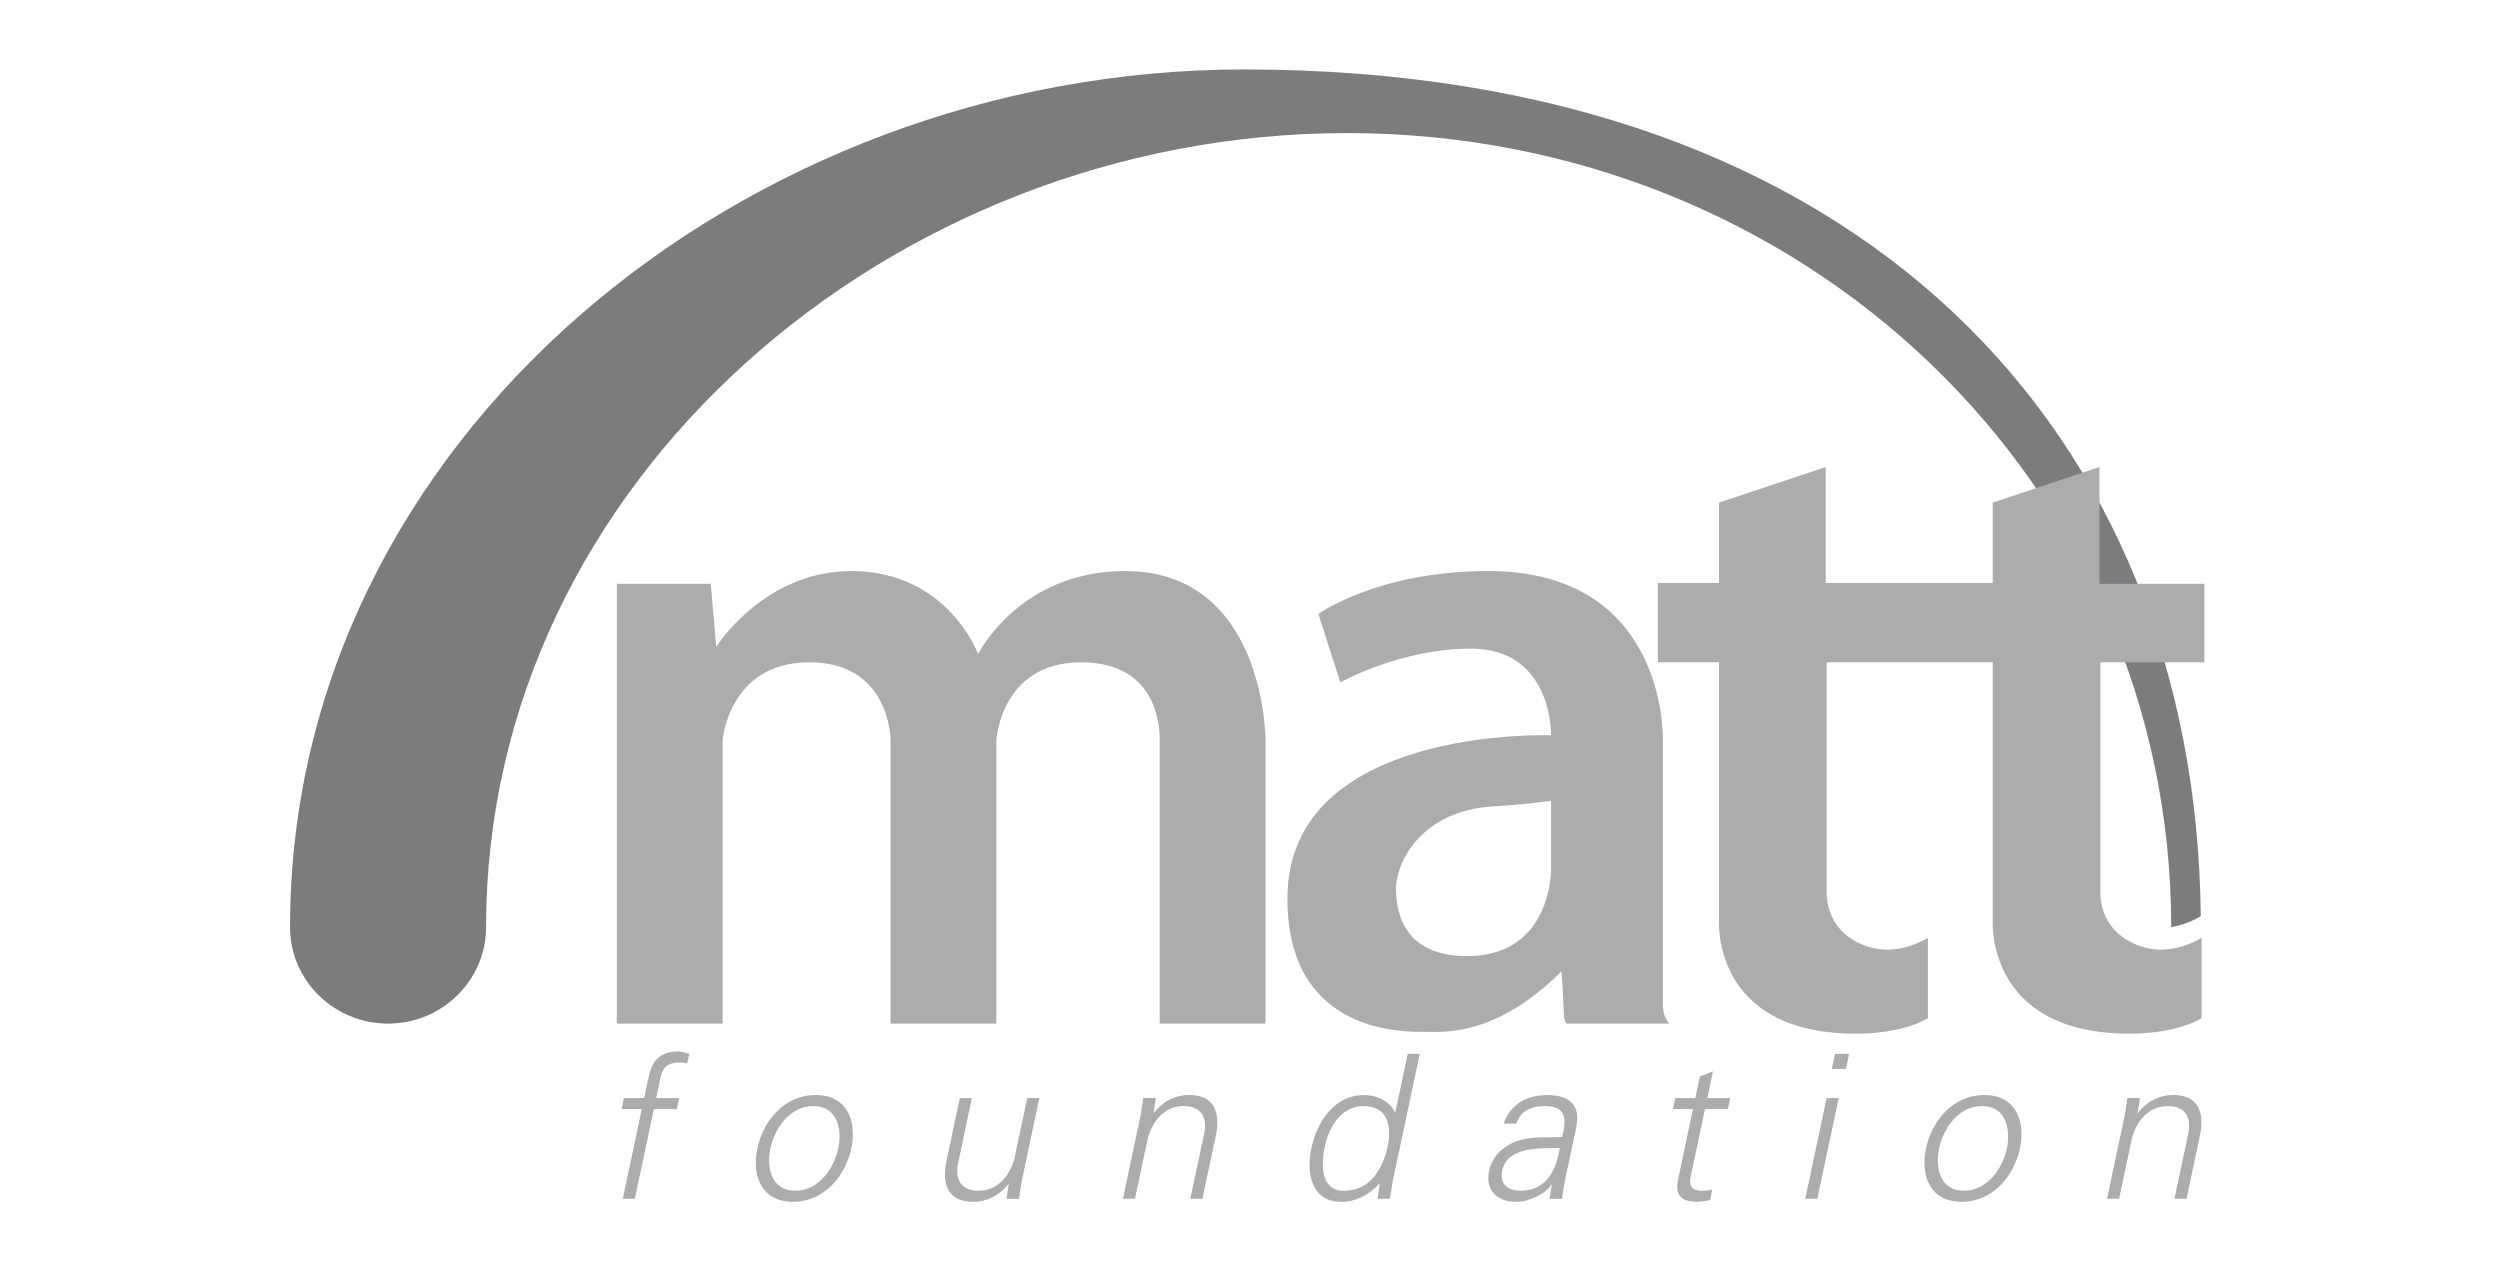
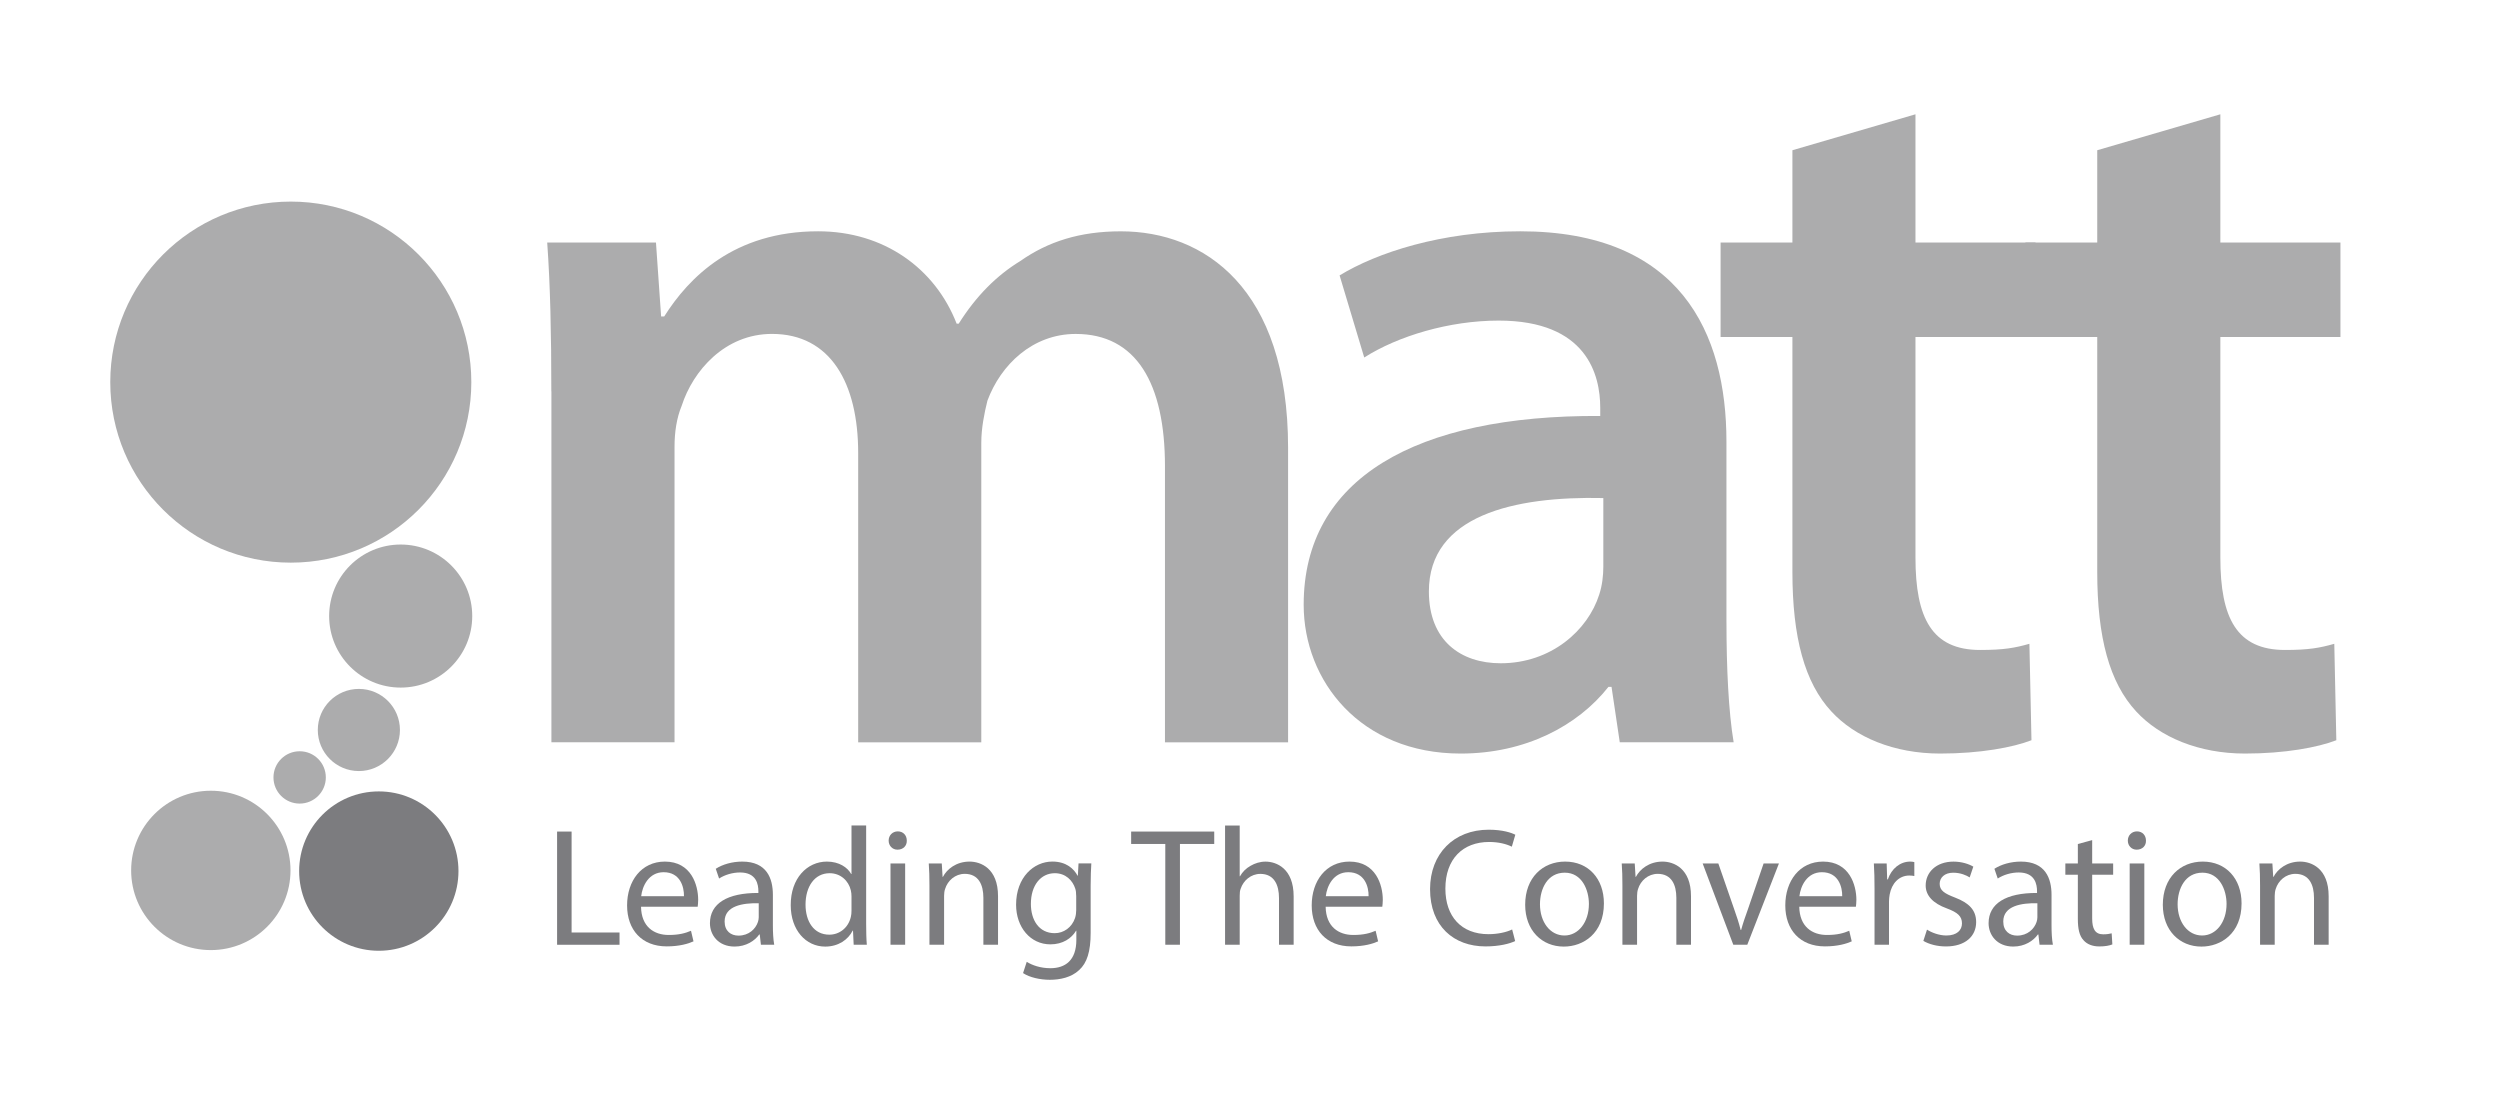
- <svg xmlns="http://www.w3.org/2000/svg" version="1.1" id="Layer_1" x="0px" y="0px" viewBox="0 0 612 312" style="enable-background:new 0 0 612 312;" xml:space="preserve">
+ <svg xmlns="http://www.w3.org/2000/svg" version="1.1" id="Layer_2" x="0px" y="0px" viewBox="0 0 850 372" style="enable-background:new 0 0 850 372;" xml:space="preserve">
  <style type="text/css">
- 	.st0{fill-rule:evenodd;clip-rule:evenodd;fill:#7C7C7F;}
- 	.st1{fill-rule:evenodd;clip-rule:evenodd;fill:#ACACAD;}
+ 	.st0{fill:#7C7C7F;}
+ 	.st1{fill:#ACACAD;}
</style>
  <g>
-     <path class="st0" d="M531.51,226.96c4.21-0.69,7.24-2.7,7.24-2.7C537.54,106.55,456.46,17,304.53,17C181.87,17,71,107.95,71,226.96   c0,13.04,10.74,23.62,23.99,23.62c13.25,0,24-10.58,24-23.62c0-109.13,99.29-194.38,210.73-194.38   C441.16,32.58,531.51,117.83,531.51,226.96L531.51,226.96z" />
-     <path class="st1" d="M150.99,142.92v107.66h25.91v-69.46c0,0,1.56-18.99,21.22-18.99c19.66,0,19.88,18.54,19.88,18.99v69.46h25.91   v-69.46c0,0,1.12-18.99,20.77-18.99s19.21,17.65,19.21,18.99v69.46h25.91v-69.46c0,0,0-41.32-34.4-41.32   c-25.91,0-35.96,20.33-35.96,20.33s-7.37-20.33-31.05-20.33c-21.44,0-33.06,18.54-33.06,18.54L174,142.92H150.99L150.99,142.92z    M379.71,196.02v16.81c0,0,0.22,21.22-20.55,21.22c-14.19,0-17.42-8.94-17.42-16.53c0-6.54,6.36-19.1,23.67-20.1   C373.72,196.94,379.71,196.02,379.71,196.02L379.71,196.02z M322.75,150.29l5.36,16.75c0,0,14.74-8.26,31.94-8.26   c20.1,0,19.66,21.22,19.66,21.22s-64.55-2.46-64.55,39.98c0,33.73,29.48,32.61,33.73,32.61c4.24,0,17.2,1.34,33.28-14.74   c0.22-0.22,0.6,8.92,0.67,10.39c0.11,2.34,0.78,2.34,0.78,2.34h25.02c0,0-1.56-1.57-1.56-4.47v-65c0,0,1.23-41.32-42.77-41.32   C337.27,139.79,322.75,150.29,322.75,150.29L322.75,150.29z M447.16,162.13v56.06c0,10.5,9.16,14.29,14.74,14.29   c5.58,0,10.05-2.9,10.05-2.9v19.66c0,0-5.58,3.8-17.64,3.8c-35.51,0-33.5-27.92-33.5-27.92v-62.99h-14.97V142.7h14.97v-19.66   l26.13-8.71v28.37h40.87v-19.66l26.13-8.71v28.59h25.69v19.21h-25.46v56.06c0,10.5,9.16,14.29,14.74,14.29s10.05-2.9,10.05-2.9   v19.66c0,0-5.58,3.8-17.64,3.8c-35.51,0-33.5-27.92-33.5-27.92v-62.99H447.16L447.16,162.13z" />
-     <path class="st1" d="M521.77,279.26c0.94-4.42,4.02-8.5,8.88-8.5c4.03,0,5.95,2.51,5.04,6.78l-3.38,15.92h2.95l3.28-15.43   c0.61-2.85,1.48-9.98-6.58-9.98c-3.19,0-6.3,1.43-8.67,4.47l0.55-3.74h-3.05c-0.26,1.67-0.53,3.64-0.93,5.55l-4.06,19.12h2.95   L521.77,279.26L521.77,279.26z M485.76,268.06c-7.86,0-12.9,6.58-14.28,13.07c-1.38,6.49,0.86,13.07,8.72,13.07   c7.86,0,12.9-6.58,14.28-13.07C495.86,274.64,493.62,268.06,485.76,268.06L485.76,268.06z M491.29,281.13   c-0.97,4.57-4.56,10.37-10.51,10.37c-5.95,0-7.07-5.8-6.1-10.37c0.97-4.57,4.56-10.37,10.51-10.37   C491.13,270.76,492.26,276.56,491.29,281.13L491.29,281.13z M452.66,257.99h-3.44l-0.78,3.68h3.44L452.66,257.99L452.66,257.99z    M447.17,268.79l-5.24,24.67h2.95l5.24-24.67H447.17L447.17,268.79z M411.18,286.88c-0.71,3.34-1.9,7.32,4.34,7.32   c0.98,0,2.11-0.2,3.09-0.44l0.54-2.56c-0.84,0.25-1.73,0.3-2.62,0.3c-2.26,0-3.18-1.23-2.65-3.49l3.51-16.51h5.6l0.57-2.7h-5.6   l1.39-6.54l-3.22,1.28l-1.12,5.26h-4.91l-0.58,2.7h4.92L411.18,286.88L411.18,286.88z M382.41,278.33c-3.63,0.2-7.8-0.29-11.4,1.13   c-3.21,1.23-5.77,3.78-6.48,7.13c-1.02,4.82,2.02,7.62,6.59,7.62c3.34,0,7.05-1.96,8.57-4.03l0.22-0.34l-0.58,3.64h3.05   c0.26-1.67,0.48-3.64,0.94-5.55l2.49-11.7c1.3-5.65-1.56-8.16-7.01-8.16c-4.72,0-8.91,1.92-10.72,6.98h3.14   c1.1-3.34,3.86-4.28,6.95-4.28c3.49,0,5.28,1.28,4.72,5.31L382.41,278.33L382.41,278.33z M367.73,286.58   c1.32-6.19,9.9-5.41,14.1-5.55c-0.8,5.16-3.16,10.47-9.6,10.47C369.24,291.5,367.02,289.92,367.73,286.58L367.73,286.58z    M337.21,293.46h3.05c0.26-1.67,0.53-3.64,0.94-5.55l6.36-29.92h-2.95l-3.07,14.45c-1.22-2.8-4.33-4.37-7.62-4.37   c-7.32,0-11.52,6.58-12.88,12.97c-1.32,6.19,0,13.17,7.32,13.17c3.44,0,6.78-1.62,9.42-4.57L337.21,293.46L337.21,293.46z    M339.72,280.54c-1.19,5.6-4.29,10.96-10.73,10.96c-5.65,0-5.65-6.24-4.68-10.81c1-4.72,3.93-9.93,9.53-9.93   C339.58,270.76,340.78,275.53,339.72,280.54L339.72,280.54z M280.86,279.26c0.94-4.42,4.02-8.5,8.88-8.5   c4.03,0,5.95,2.51,5.04,6.78l-3.38,15.92h2.95l3.28-15.43c0.61-2.85,1.48-9.98-6.58-9.98c-3.19,0-6.3,1.43-8.67,4.47l0.55-3.74   h-3.05c-0.26,1.67-0.53,3.64-0.93,5.55l-4.06,19.12h2.95L280.86,279.26L280.86,279.26z M248.46,283c-0.94,4.42-4.02,8.5-8.88,8.5   c-4.03,0-5.95-2.51-5.04-6.78l3.38-15.92h-2.95l-3.28,15.43c-0.61,2.85-1.48,9.98,6.58,9.98c3.19,0,6.3-1.42,8.67-4.47l-0.55,3.74   h3.05c0.26-1.67,0.53-3.64,0.93-5.55l4.06-19.12h-2.95L248.46,283L248.46,283z M199.68,268.06c-7.86,0-12.9,6.58-14.28,13.07   c-1.38,6.49,0.86,13.07,8.72,13.07c7.86,0,12.9-6.58,14.28-13.07C209.78,274.64,207.54,268.06,199.68,268.06L199.68,268.06z    M205.2,281.13c-0.97,4.57-4.56,10.37-10.51,10.37c-5.95,0-7.07-5.8-6.1-10.37c0.97-4.57,4.56-10.37,10.51-10.37   C205.05,270.76,206.18,276.56,205.2,281.13L205.2,281.13z M155.4,293.46l4.67-21.96h5.6l0.57-2.7h-5.6l0.67-3.14   c0.6-3.54,1.13-5.55,5.16-5.55c0.59,0,1.21,0.1,1.78,0.2l0.49-2.31c-0.83-0.25-1.74-0.59-2.68-0.59c-4.23,0-6.35,1.92-7.25,6.14   l-1.12,5.26h-4.96l-0.57,2.7h4.96l-4.67,21.96H155.4L155.4,293.46z" />
+     <g>
+       <path class="st0" d="M189.41,282.73h4.93v34.32h16.3v4.17h-21.23V282.73z" />
+       <path class="st0" d="M217.95,308.3c0.11,6.8,4.42,9.59,9.4,9.59c3.57,0,5.72-0.63,7.59-1.43l0.85,3.6    c-1.75,0.8-4.76,1.71-9.11,1.71c-8.44,0-13.47-5.6-13.47-13.93c0-8.33,4.87-14.9,12.85-14.9c8.94,0,11.32,7.94,11.32,13.02    c0,1.03-0.11,1.83-0.17,2.34H217.95z M232.55,304.71c0.06-3.2-1.3-8.16-6.91-8.16c-5.04,0-7.25,4.68-7.64,8.16H232.55z" />
+       <path class="st0" d="M258.71,321.21l-0.4-3.49h-0.17c-1.53,2.17-4.47,4.11-8.38,4.11c-5.55,0-8.38-3.94-8.38-7.94    c0-6.68,5.89-10.34,16.47-10.28v-0.57c0-2.29-0.62-6.4-6.23-6.4c-2.55,0-5.21,0.8-7.13,2.06l-1.13-3.31    c2.26-1.48,5.55-2.45,9-2.45c8.38,0,10.42,5.77,10.42,11.31v10.33c0,2.4,0.11,4.74,0.45,6.62H258.71z M257.98,307.1    c-5.44-0.11-11.61,0.86-11.61,6.22c0,3.25,2.15,4.79,4.7,4.79c3.57,0,5.83-2.28,6.62-4.62c0.17-0.52,0.28-1.09,0.28-1.6V307.1z" />
+       <path class="st0" d="M294.49,280.67v33.4c0,2.45,0.06,5.25,0.23,7.14h-4.47l-0.23-4.8h-0.11c-1.53,3.08-4.87,5.43-9.34,5.43    c-6.62,0-11.72-5.66-11.72-14.05c-0.06-9.2,5.6-14.85,12.29-14.85c4.19,0,7.02,2,8.26,4.22h0.11v-16.5H294.49z M289.51,304.82    c0-0.63-0.06-1.49-0.23-2.11c-0.74-3.2-3.45-5.82-7.19-5.82c-5.15,0-8.21,4.57-8.21,10.68c0,5.6,2.72,10.22,8.1,10.22    c3.34,0,6.4-2.23,7.3-6c0.17-0.68,0.23-1.37,0.23-2.17V304.82z" />
+       <path class="st0" d="M308.31,285.81c0.06,1.71-1.19,3.08-3.17,3.08c-1.75,0-3-1.37-3-3.08c0-1.77,1.3-3.14,3.11-3.14    C307.12,282.67,308.31,284.04,308.31,285.81z M302.77,321.21v-27.64h4.98v27.64H302.77z" />
+       <path class="st0" d="M316.01,301.05c0-2.86-0.06-5.2-0.23-7.48h4.42l0.28,4.57h0.11c1.36-2.63,4.53-5.2,9.06-5.2    c3.79,0,9.68,2.28,9.68,11.76v16.5h-4.98v-15.93c0-4.45-1.64-8.16-6.34-8.16c-3.28,0-5.83,2.34-6.68,5.14    c-0.23,0.63-0.34,1.48-0.34,2.34v16.62h-4.98V301.05z" />
+       <path class="st0" d="M371.05,293.57c-0.11,2-0.23,4.22-0.23,7.59v16.04c0,6.34-1.25,10.22-3.91,12.62    c-2.66,2.51-6.51,3.31-9.96,3.31c-3.28,0-6.91-0.8-9.11-2.28l1.25-3.83c1.81,1.14,4.64,2.17,8.04,2.17c5.09,0,8.83-2.68,8.83-9.65    v-3.08h-0.11c-1.53,2.57-4.47,4.62-8.72,4.62c-6.79,0-11.66-5.82-11.66-13.47c0-9.37,6.06-14.68,12.34-14.68    c4.75,0,7.36,2.51,8.55,4.8h0.11l0.23-4.17H371.05z M365.89,304.48c0-0.85-0.06-1.6-0.28-2.28c-0.91-2.91-3.34-5.31-6.96-5.31    c-4.75,0-8.15,4.05-8.15,10.45c0,5.43,2.72,9.94,8.1,9.94c3.06,0,5.83-1.94,6.91-5.14c0.28-0.86,0.4-1.83,0.4-2.69V304.48z" />
+       <path class="st0" d="M396.19,286.95h-11.6v-4.22h28.25v4.22h-11.66v34.26h-4.98V286.95z" />
+       <path class="st0" d="M416.52,280.67h4.98v17.25h0.11c0.79-1.43,2.04-2.69,3.57-3.54c1.47-0.86,3.23-1.43,5.09-1.43    c3.68,0,9.57,2.28,9.57,11.82v16.45h-4.98v-15.88c0-4.45-1.64-8.22-6.34-8.22c-3.23,0-5.77,2.28-6.68,5.02    c-0.28,0.69-0.34,1.43-0.34,2.4v16.67h-4.98V280.67z" />
+       <path class="st0" d="M450.72,308.3c0.11,6.8,4.42,9.59,9.4,9.59c3.57,0,5.72-0.63,7.59-1.43l0.85,3.6    c-1.75,0.8-4.75,1.71-9.11,1.71c-8.43,0-13.47-5.6-13.47-13.93c0-8.33,4.87-14.9,12.85-14.9c8.94,0,11.32,7.94,11.32,13.02    c0,1.03-0.11,1.83-0.17,2.34H450.72z M465.32,304.71c0.06-3.2-1.3-8.16-6.91-8.16c-5.04,0-7.25,4.68-7.64,8.16H465.32z" />
+       <path class="st0" d="M515.15,319.95c-1.81,0.91-5.44,1.83-10.08,1.83c-10.76,0-18.85-6.85-18.85-19.47    c0-12.05,8.1-20.21,19.93-20.21c4.75,0,7.75,1.03,9.06,1.71l-1.19,4.06c-1.87-0.92-4.53-1.6-7.7-1.6    c-8.95,0-14.89,5.76-14.89,15.87c0,9.42,5.38,15.48,14.66,15.48c3,0,6.06-0.63,8.04-1.6L515.15,319.95z" />
+       <path class="st0" d="M545.33,307.16c0,10.22-7.02,14.68-13.64,14.68c-7.42,0-13.13-5.48-13.13-14.22c0-9.25,6-14.68,13.59-14.68    C540.01,292.94,545.33,298.71,545.33,307.16z M523.59,307.45c0,6.05,3.45,10.62,8.32,10.62c4.75,0,8.32-4.51,8.32-10.74    c0-4.68-2.32-10.62-8.21-10.62C526.14,296.71,523.59,302.19,523.59,307.45z" />
+       <path class="st0" d="M551.62,301.05c0-2.86-0.06-5.2-0.23-7.48h4.42l0.28,4.57h0.11c1.36-2.63,4.53-5.2,9.06-5.2    c3.79,0,9.68,2.28,9.68,11.76v16.5h-4.98v-15.93c0-4.45-1.64-8.16-6.34-8.16c-3.28,0-5.83,2.34-6.68,5.14    c-0.22,0.63-0.34,1.48-0.34,2.34v16.62h-4.98V301.05z" />
+       <path class="st0" d="M584.23,293.57l5.38,15.53c0.91,2.51,1.64,4.8,2.21,7.08h0.17c0.62-2.28,1.41-4.57,2.32-7.08l5.32-15.53h5.21    l-10.76,27.64h-4.76l-10.42-27.64H584.23z" />
+       <path class="st0" d="M611.75,308.3c0.11,6.8,4.42,9.59,9.4,9.59c3.57,0,5.72-0.63,7.59-1.43l0.85,3.6    c-1.76,0.8-4.75,1.71-9.12,1.71c-8.43,0-13.47-5.6-13.47-13.93c0-8.33,4.87-14.9,12.85-14.9c8.94,0,11.32,7.94,11.32,13.02    c0,1.03-0.11,1.83-0.17,2.34H611.75z M626.35,304.71c0.06-3.2-1.3-8.16-6.91-8.16c-5.04,0-7.25,4.68-7.64,8.16H626.35z" />
+       <path class="st0" d="M637.34,302.19c0-3.26-0.06-6.05-0.23-8.62h4.36l0.17,5.42h0.23c1.24-3.71,4.24-6.05,7.58-6.05    c0.57,0,0.96,0.06,1.42,0.17v4.74c-0.51-0.11-1.02-0.17-1.7-0.17c-3.51,0-6,2.68-6.68,6.45c-0.11,0.69-0.23,1.49-0.23,2.34v14.73    h-4.92V302.19z" />
+       <path class="st0" d="M655.18,316.07c1.47,0.97,4.08,2,6.57,2c3.62,0,5.32-1.83,5.32-4.11c0-2.4-1.42-3.71-5.09-5.08    c-4.92-1.77-7.25-4.51-7.25-7.82c0-4.46,3.57-8.11,9.46-8.11c2.77,0,5.21,0.8,6.74,1.71l-1.24,3.66c-1.08-0.69-3.06-1.6-5.61-1.6    c-2.94,0-4.59,1.71-4.59,3.77c0,2.28,1.64,3.31,5.21,4.68c4.75,1.83,7.19,4.23,7.19,8.34c0,4.85-3.74,8.28-10.25,8.28    c-3,0-5.77-0.74-7.7-1.89L655.18,316.07z" />
+       <path class="st0" d="M693.45,321.21l-0.4-3.49h-0.17c-1.53,2.17-4.47,4.11-8.38,4.11c-5.55,0-8.38-3.94-8.38-7.94    c0-6.68,5.89-10.34,16.47-10.28v-0.57c0-2.29-0.62-6.4-6.23-6.4c-2.55,0-5.21,0.8-7.13,2.06l-1.13-3.31    c2.26-1.48,5.55-2.45,9-2.45c8.38,0,10.42,5.77,10.42,11.31v10.33c0,2.4,0.11,4.74,0.46,6.62H693.45z M692.72,307.1    c-5.43-0.11-11.61,0.86-11.61,6.22c0,3.25,2.15,4.79,4.7,4.79c3.57,0,5.83-2.28,6.62-4.62c0.17-0.52,0.28-1.09,0.28-1.6V307.1z" />
+       <path class="st0" d="M711.34,285.64v7.94h7.13v3.82h-7.13v14.9c0,3.42,0.96,5.37,3.74,5.37c1.3,0,2.26-0.17,2.89-0.34l0.23,3.77    c-0.96,0.4-2.49,0.69-4.42,0.69c-2.32,0-4.19-0.74-5.38-2.11c-1.42-1.49-1.93-3.94-1.93-7.2V297.4h-4.25v-3.82h4.25v-6.62    L711.34,285.64z" />
+       <path class="st0" d="M729.63,285.81c0.06,1.71-1.19,3.08-3.17,3.08c-1.76,0-3-1.37-3-3.08c0-1.77,1.3-3.14,3.11-3.14    C728.44,282.67,729.63,284.04,729.63,285.81z M724.09,321.21v-27.64h4.98v27.64H724.09z" />
+       <path class="st0" d="M762.13,307.16c0,10.22-7.02,14.68-13.64,14.68c-7.42,0-13.13-5.48-13.13-14.22c0-9.25,6-14.68,13.59-14.68    C756.81,292.94,762.13,298.71,762.13,307.16z M740.39,307.45c0,6.05,3.45,10.62,8.32,10.62c4.75,0,8.32-4.51,8.32-10.74    c0-4.68-2.32-10.62-8.21-10.62C742.94,296.71,740.39,302.19,740.39,307.45z" />
+       <path class="st0" d="M768.42,301.05c0-2.86-0.06-5.2-0.23-7.48h4.42l0.28,4.57h0.11c1.36-2.63,4.53-5.2,9.06-5.2    c3.79,0,9.68,2.28,9.68,11.76v16.5h-4.98v-15.93c0-4.45-1.64-8.16-6.34-8.16c-3.28,0-5.83,2.34-6.68,5.14    c-0.22,0.63-0.34,1.48-0.34,2.34v16.62h-4.98V301.05z" />
+     </g>
+     <g>
+       <path class="st1" d="M187.45,133.07c0-19.54-0.35-35.94-1.4-50.6h36.98l1.75,25.13h1.05c8.37-13.26,23.73-28.96,52.33-28.96    c22.33,0,39.77,12.56,47.1,31.41h0.7c5.93-9.43,12.91-16.4,20.93-21.29c9.42-6.62,20.24-10.11,34.19-10.11    c28.26,0,56.87,19.19,56.87,73.62v100.12h-41.86v-93.85c0-28.26-9.77-45-30.35-45c-14.65,0-25.47,10.46-30.01,22.67    c-1.05,4.19-2.09,9.41-2.09,14.3v101.88h-41.86V154c0-23.73-9.41-40.47-29.3-40.47c-16.05,0-26.87,12.55-30.7,24.42    c-1.74,4.18-2.44,9.06-2.44,13.94v100.48h-41.86V133.07z" />
+       <path class="st1" d="M587,211.56c0,15.35,0.69,30.36,2.44,40.82h-38.72l-2.8-18.84h-1.05c-10.47,13.26-28.26,22.67-50.24,22.67    c-34.18,0-53.38-24.77-53.38-50.59c0-42.91,38.02-64.54,100.83-64.19v-2.79c0-11.17-4.53-29.64-34.54-29.64    c-16.74,0-34.19,5.22-45.7,12.55l-8.38-27.91c12.56-7.67,34.54-15,61.41-15c54.42,0,70.12,34.54,70.12,71.51V211.56z     M545.13,169.34c-30.35-0.69-59.31,5.93-59.31,31.75c0,16.74,10.82,24.42,24.42,24.42c17.1,0,29.66-11.17,33.5-23.37    c1.04-3.14,1.39-6.64,1.39-9.42V169.34z" />
+       <path class="st1" d="M651.26,38.86v43.61h40.81v32.11h-40.81v75c0,20.59,5.59,31.41,21.99,31.41c8.02,0,11.85-0.7,16.75-2.1    l0.7,32.79c-6.28,2.43-17.44,4.53-31.05,4.53c-15.7,0-28.95-5.57-36.97-14.3c-9.08-9.78-13.26-25.13-13.26-47.46v-79.88h-24.42    V82.47h24.42V51.08L651.26,38.86z" />
+       <path class="st1" d="M754.92,38.86v43.61h40.83v32.11h-40.83v75c0,20.59,5.59,31.41,21.99,31.41c8.02,0,11.86-0.7,16.75-2.1    l0.69,32.79c-6.28,2.43-17.44,4.53-31.06,4.53c-15.69,0-28.94-5.57-36.97-14.3c-9.07-9.78-13.26-25.13-13.26-47.46v-79.88h-24.42    V82.47h24.42V51.08L754.92,38.86z" />
+     </g>
+     <g>
+       <path class="st1" d="M160.25,129.93c0,33.89-27.47,61.37-61.38,61.37c-33.9,0-61.38-27.48-61.38-61.37    c0-33.91,27.48-61.39,61.38-61.39C132.78,68.54,160.25,96.02,160.25,129.93" />
+       <path class="st1" d="M160.56,209.46c0,13.42-10.89,24.32-24.33,24.32c-13.43,0-24.32-10.89-24.32-24.32    c0-13.44,10.89-24.32,24.32-24.32C149.67,185.14,160.56,196.02,160.56,209.46" />
+       <path class="st1" d="M135.98,248.19c0,7.7-6.25,13.97-13.96,13.97c-7.72,0-13.97-6.26-13.97-13.97c0-7.71,6.25-13.96,13.97-13.96    C129.73,234.23,135.98,240.48,135.98,248.19" />
+       <path class="st1" d="M110.78,264.32c0,4.92-3.99,8.9-8.9,8.9c-4.91,0-8.9-3.97-8.9-8.9c0-4.91,3.99-8.89,8.9-8.89    C106.8,255.42,110.78,259.4,110.78,264.32" />
+       <path class="st1" d="M98.77,295.94c0,14.96-12.13,27.09-27.09,27.09c-14.96,0-27.09-12.13-27.09-27.09    c0-14.96,12.14-27.09,27.09-27.09C86.64,268.84,98.77,280.98,98.77,295.94" />
+       <path class="st0" d="M155.88,296.16c0,14.98-12.13,27.1-27.08,27.1c-14.97,0-27.09-12.13-27.09-27.1    c0-14.95,12.12-27.08,27.09-27.08C143.75,269.08,155.88,281.21,155.88,296.16" />
+     </g>
  </g>
</svg>
